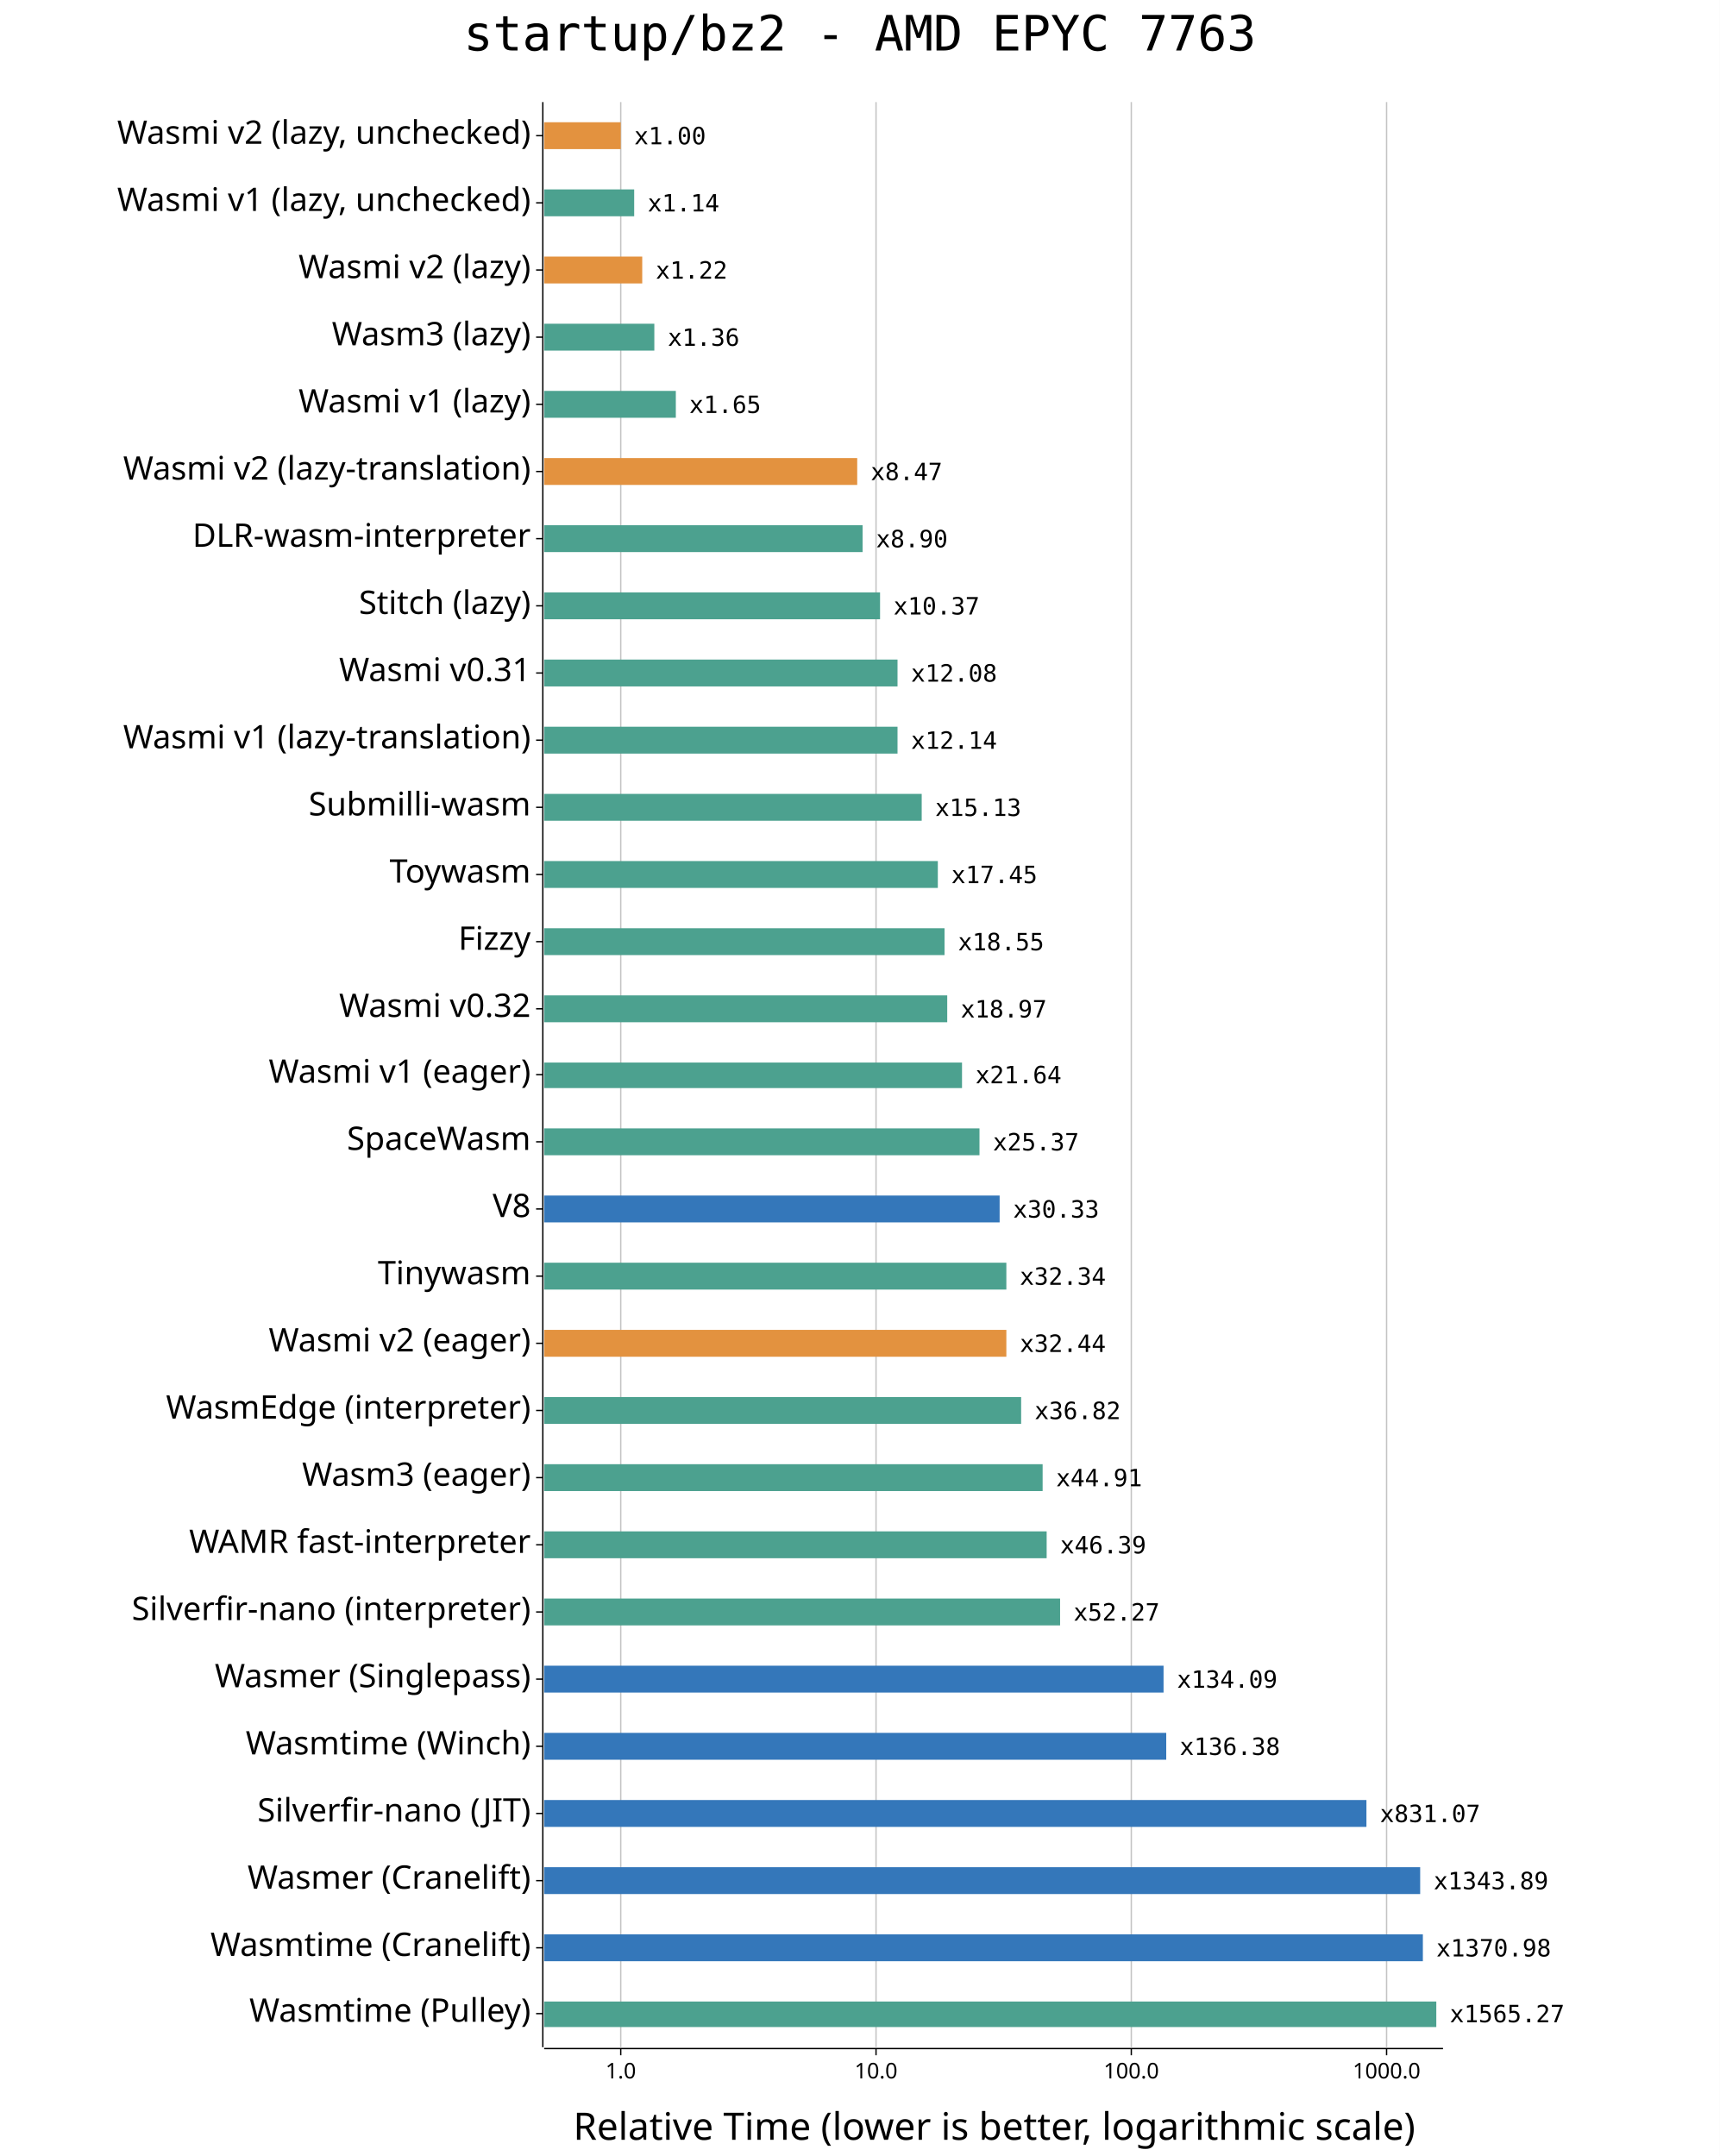
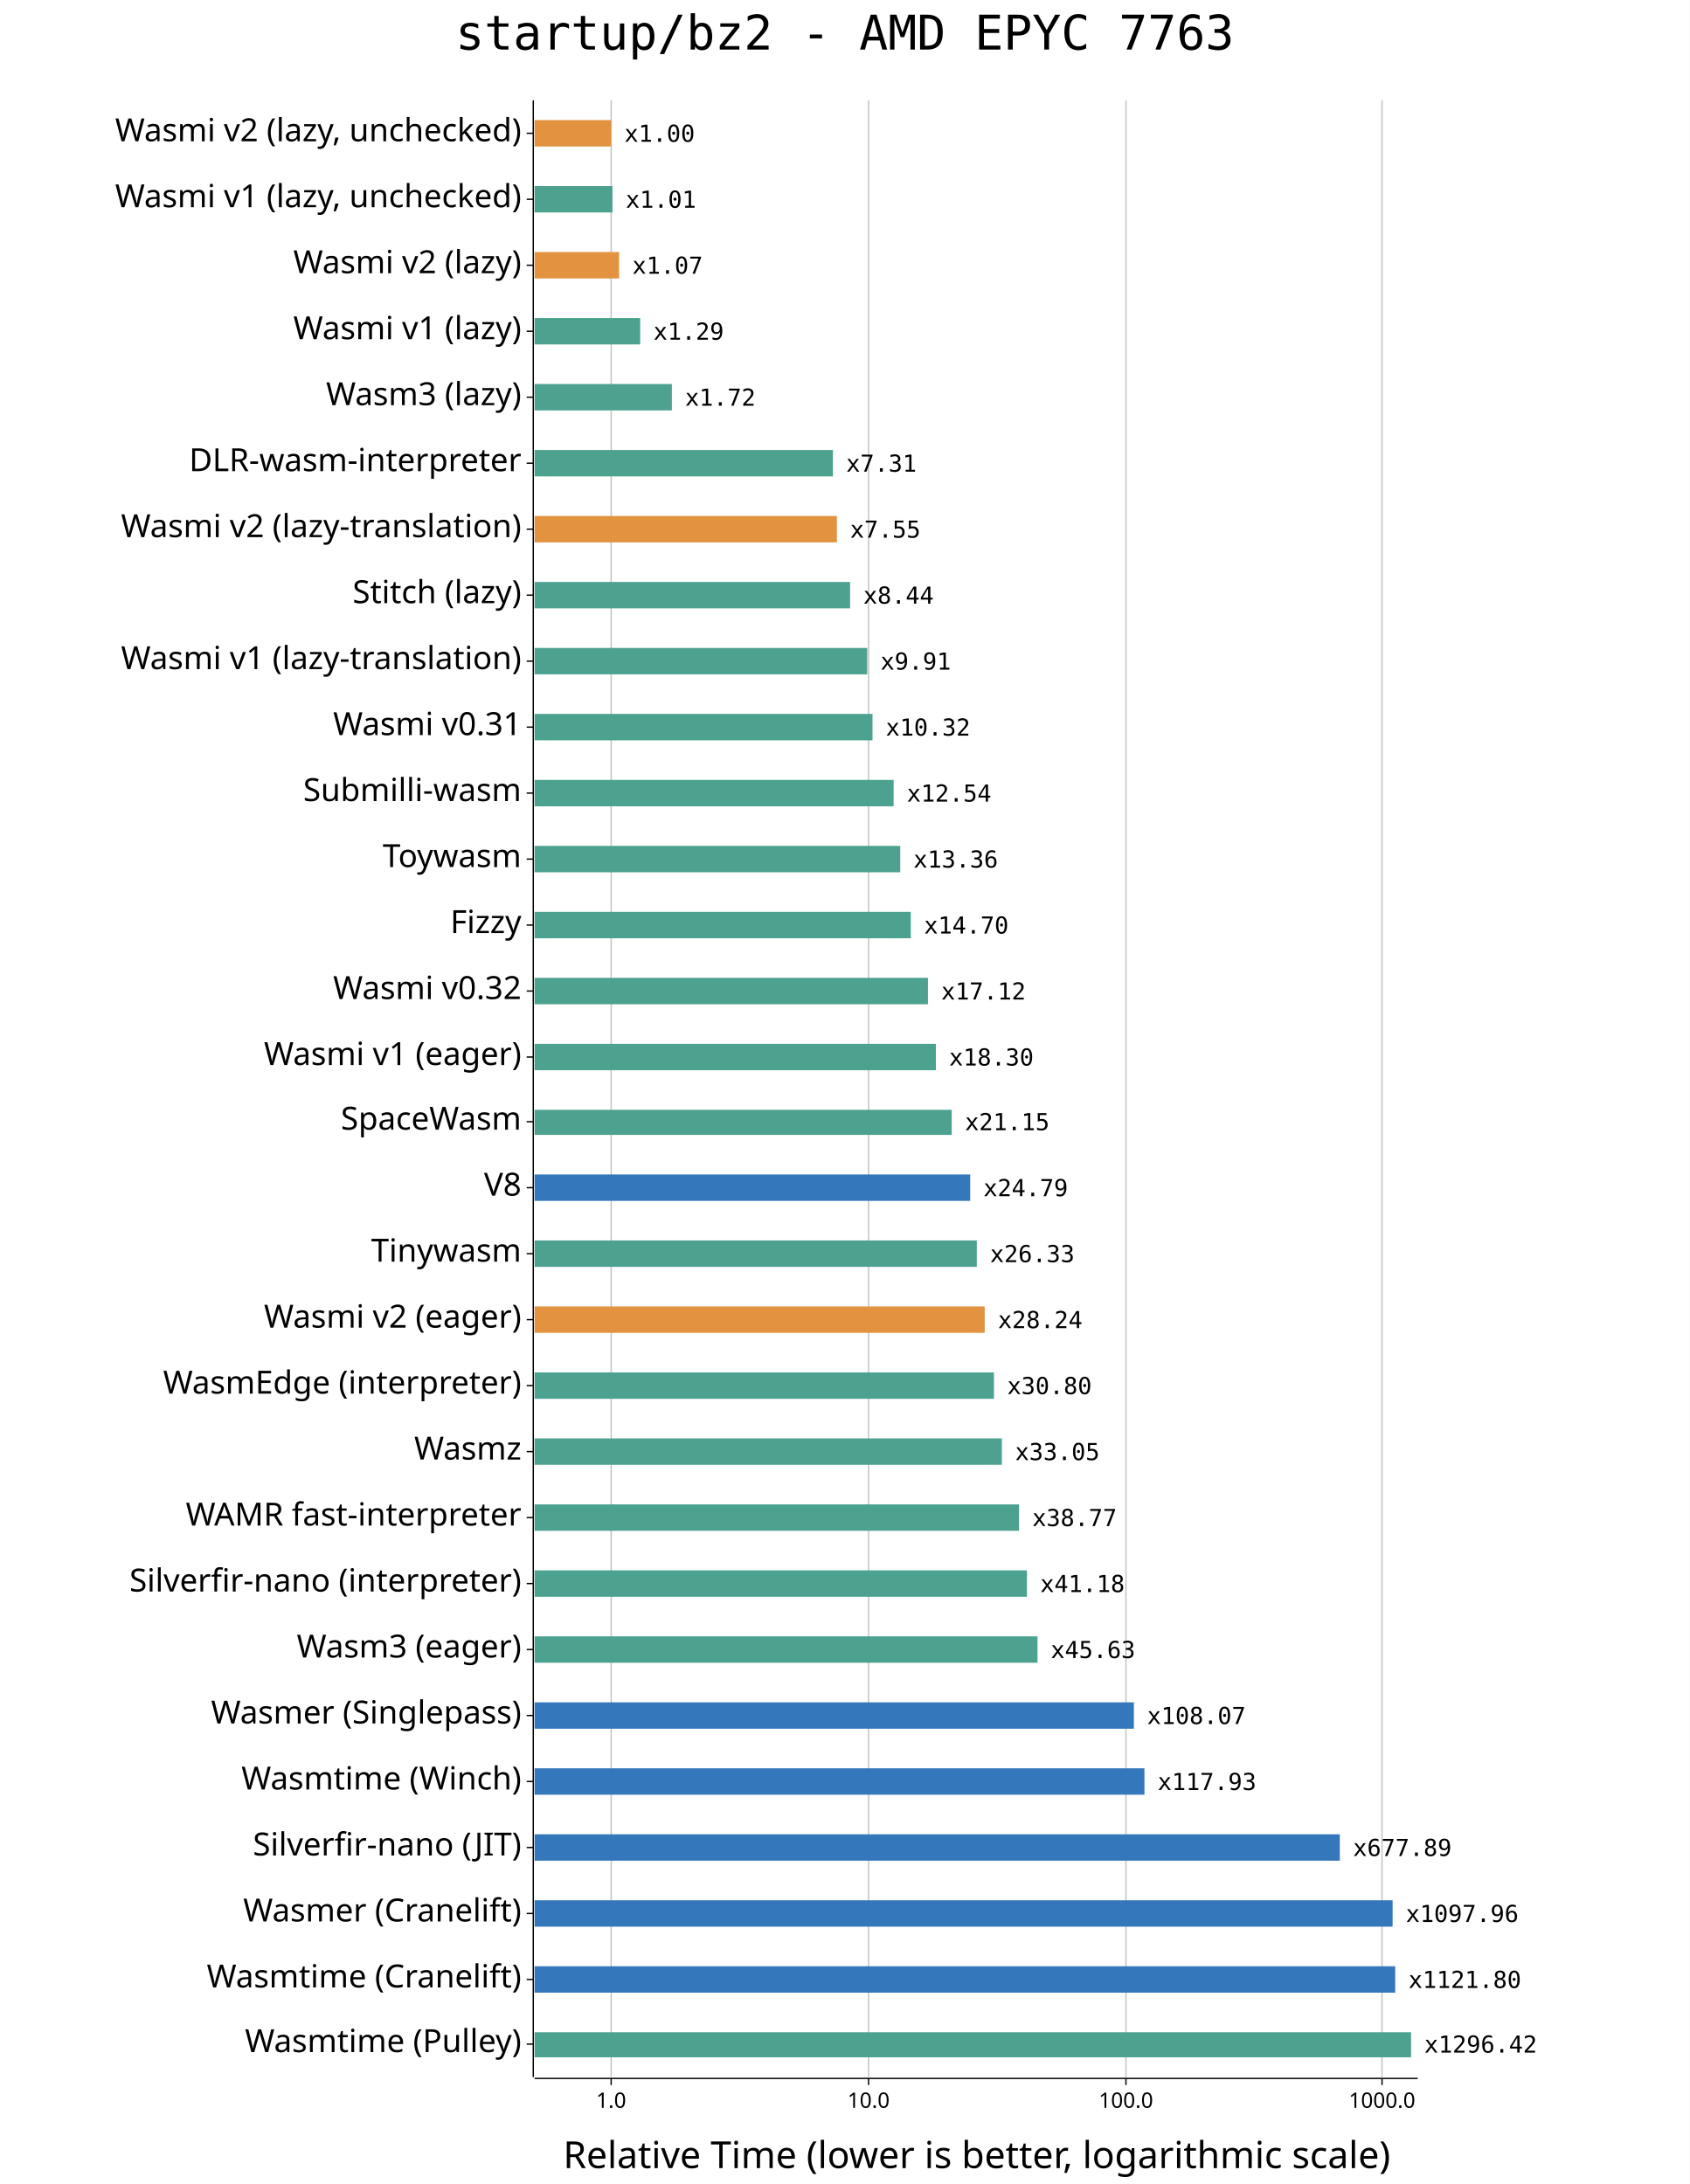
- <svg xmlns="http://www.w3.org/2000/svg" width="1280" height="1605" viewBox="0 0 1280 1605">
-   <rect x="0" y="0" width="1280" height="1605" opacity="1" fill="#FFFFFF" stroke="none" />
+ <svg xmlns="http://www.w3.org/2000/svg" width="1280" height="1655" viewBox="0 0 1280 1655">
+   <rect x="0" y="0" width="1280" height="1655" opacity="1" fill="#FFFFFF" stroke="none" />
  <text x="640" y="10" dy="0.76em" text-anchor="middle" font-family="monospace" font-size="36.29" opacity="1" fill="#000000">
startup/bz2 - AMD EPYC 7763
</text>
-   <line opacity="0.1" stroke="#000000" stroke-width="1" x1="462" y1="1524" x2="462" y2="76" />
-   <line opacity="0.1" stroke="#000000" stroke-width="1" x1="652" y1="1524" x2="652" y2="76" />
-   <line opacity="0.1" stroke="#000000" stroke-width="1" x1="842" y1="1524" x2="842" y2="76" />
-   <line opacity="0.1" stroke="#000000" stroke-width="1" x1="1032" y1="1524" x2="1032" y2="76" />
-   <text x="5" y="800" dy="0.76em" text-anchor="middle" font-family="sans-serif" font-size="28.226" opacity="1" fill="#000000" transform="rotate(270, 5, 800)">
+   <line opacity="0.1" stroke="#000000" stroke-width="1" x1="463" y1="1574" x2="463" y2="76" />
+   <line opacity="0.1" stroke="#000000" stroke-width="1" x1="658" y1="1574" x2="658" y2="76" />
+   <line opacity="0.1" stroke="#000000" stroke-width="1" x1="853" y1="1574" x2="853" y2="76" />
+   <line opacity="0.1" stroke="#000000" stroke-width="1" x1="1047" y1="1574" x2="1047" y2="76" />
+   <text x="5" y="825" dy="0.76em" text-anchor="middle" font-family="sans-serif" font-size="28.226" opacity="1" fill="#000000" transform="rotate(270, 5, 825)">

</text>
-   <text x="740" y="1600" dy="-0.5ex" text-anchor="middle" font-family="sans-serif" font-size="28.226" opacity="1" fill="#000000">
+   <text x="740" y="1650" dy="-0.5ex" text-anchor="middle" font-family="sans-serif" font-size="28.226" opacity="1" fill="#000000">
Relative Time (lower is better, logarithmic scale)
</text>
-   <line opacity="0.15" stroke="#000000" stroke-width="1" x1="462" y1="1524" x2="462" y2="76" />
-   <line opacity="0.15" stroke="#000000" stroke-width="1" x1="652" y1="1524" x2="652" y2="76" />
-   <line opacity="0.15" stroke="#000000" stroke-width="1" x1="842" y1="1524" x2="842" y2="76" />
-   <line opacity="0.15" stroke="#000000" stroke-width="1" x1="1032" y1="1524" x2="1032" y2="76" />
-   <polyline fill="none" opacity="1" stroke="#000000" stroke-width="1" points="404,76 404,1524 " />
-   <text x="395" y="1499" dy="0.5ex" text-anchor="end" font-family="sans-serif" font-size="24.194" opacity="1" fill="#000000">
+   <line opacity="0.15" stroke="#000000" stroke-width="1" x1="463" y1="1574" x2="463" y2="76" />
+   <line opacity="0.15" stroke="#000000" stroke-width="1" x1="658" y1="1574" x2="658" y2="76" />
+   <line opacity="0.15" stroke="#000000" stroke-width="1" x1="853" y1="1574" x2="853" y2="76" />
+   <line opacity="0.15" stroke="#000000" stroke-width="1" x1="1047" y1="1574" x2="1047" y2="76" />
+   <polyline fill="none" opacity="1" stroke="#000000" stroke-width="1" points="404,76 404,1574 " />
+   <text x="395" y="1549" dy="0.5ex" text-anchor="end" font-family="sans-serif" font-size="24.194" opacity="1" fill="#000000">
Wasmtime (Pulley)
</text>
-   <polyline fill="none" opacity="1" stroke="#000000" stroke-width="1" points="399,1499 404,1499 " />
+   <polyline fill="none" opacity="1" stroke="#000000" stroke-width="1" points="399,1549 404,1549 " />
+   <text x="395" y="1500" dy="0.5ex" text-anchor="end" font-family="sans-serif" font-size="24.194" opacity="1" fill="#000000">
+ Wasmtime (Cranelift)
+ </text>
+   <polyline fill="none" opacity="1" stroke="#000000" stroke-width="1" points="399,1500 404,1500 " />
  <text x="395" y="1450" dy="0.5ex" text-anchor="end" font-family="sans-serif" font-size="24.194" opacity="1" fill="#000000">
- Wasmtime (Cranelift)
+ Wasmer (Cranelift)
</text>
  <polyline fill="none" opacity="1" stroke="#000000" stroke-width="1" points="399,1450 404,1450 " />
  <text x="395" y="1400" dy="0.5ex" text-anchor="end" font-family="sans-serif" font-size="24.194" opacity="1" fill="#000000">
- Wasmer (Cranelift)
+ Silverfir-nano (JIT)
</text>
  <polyline fill="none" opacity="1" stroke="#000000" stroke-width="1" points="399,1400 404,1400 " />
  <text x="395" y="1350" dy="0.5ex" text-anchor="end" font-family="sans-serif" font-size="24.194" opacity="1" fill="#000000">
- Silverfir-nano (JIT)
+ Wasmtime (Winch)
</text>
  <polyline fill="none" opacity="1" stroke="#000000" stroke-width="1" points="399,1350 404,1350 " />
  <text x="395" y="1300" dy="0.5ex" text-anchor="end" font-family="sans-serif" font-size="24.194" opacity="1" fill="#000000">
- Wasmtime (Winch)
+ Wasmer (Singlepass)
</text>
  <polyline fill="none" opacity="1" stroke="#000000" stroke-width="1" points="399,1300 404,1300 " />
  <text x="395" y="1250" dy="0.5ex" text-anchor="end" font-family="sans-serif" font-size="24.194" opacity="1" fill="#000000">
- Wasmer (Singlepass)
+ Wasm3 (eager)
</text>
  <polyline fill="none" opacity="1" stroke="#000000" stroke-width="1" points="399,1250 404,1250 " />
  <text x="395" y="1200" dy="0.5ex" text-anchor="end" font-family="sans-serif" font-size="24.194" opacity="1" fill="#000000">
Silverfir-nano (interpreter)
</text>
  <polyline fill="none" opacity="1" stroke="#000000" stroke-width="1" points="399,1200 404,1200 " />
  <text x="395" y="1150" dy="0.5ex" text-anchor="end" font-family="sans-serif" font-size="24.194" opacity="1" fill="#000000">
WAMR fast-interpreter
</text>
  <polyline fill="none" opacity="1" stroke="#000000" stroke-width="1" points="399,1150 404,1150 " />
  <text x="395" y="1100" dy="0.5ex" text-anchor="end" font-family="sans-serif" font-size="24.194" opacity="1" fill="#000000">
- Wasm3 (eager)
+ Wasmz
</text>
  <polyline fill="none" opacity="1" stroke="#000000" stroke-width="1" points="399,1100 404,1100 " />
  <text x="395" y="1050" dy="0.5ex" text-anchor="end" font-family="sans-serif" font-size="24.194" opacity="1" fill="#000000">
WasmEdge (interpreter)
</text>
  <polyline fill="none" opacity="1" stroke="#000000" stroke-width="1" points="399,1050 404,1050 " />
  <text x="395" y="1000" dy="0.5ex" text-anchor="end" font-family="sans-serif" font-size="24.194" opacity="1" fill="#000000">
Wasmi v2 (eager)
</text>
  <polyline fill="none" opacity="1" stroke="#000000" stroke-width="1" points="399,1000 404,1000 " />
  <text x="395" y="950" dy="0.5ex" text-anchor="end" font-family="sans-serif" font-size="24.194" opacity="1" fill="#000000">
Tinywasm
</text>
  <polyline fill="none" opacity="1" stroke="#000000" stroke-width="1" points="399,950 404,950 " />
  <text x="395" y="900" dy="0.5ex" text-anchor="end" font-family="sans-serif" font-size="24.194" opacity="1" fill="#000000">
V8
</text>
  <polyline fill="none" opacity="1" stroke="#000000" stroke-width="1" points="399,900 404,900 " />
  <text x="395" y="850" dy="0.5ex" text-anchor="end" font-family="sans-serif" font-size="24.194" opacity="1" fill="#000000">
SpaceWasm
</text>
  <polyline fill="none" opacity="1" stroke="#000000" stroke-width="1" points="399,850 404,850 " />
-   <text x="395" y="800" dy="0.5ex" text-anchor="end" font-family="sans-serif" font-size="24.194" opacity="1" fill="#000000">
+   <text x="395" y="801" dy="0.5ex" text-anchor="end" font-family="sans-serif" font-size="24.194" opacity="1" fill="#000000">
Wasmi v1 (eager)
</text>
-   <polyline fill="none" opacity="1" stroke="#000000" stroke-width="1" points="399,800 404,800 " />
+   <polyline fill="none" opacity="1" stroke="#000000" stroke-width="1" points="399,801 404,801 " />
  <text x="395" y="751" dy="0.5ex" text-anchor="end" font-family="sans-serif" font-size="24.194" opacity="1" fill="#000000">
Wasmi v0.32
</text>
  <polyline fill="none" opacity="1" stroke="#000000" stroke-width="1" points="399,751 404,751 " />
  <text x="395" y="701" dy="0.5ex" text-anchor="end" font-family="sans-serif" font-size="24.194" opacity="1" fill="#000000">
Fizzy
</text>
  <polyline fill="none" opacity="1" stroke="#000000" stroke-width="1" points="399,701 404,701 " />
  <text x="395" y="651" dy="0.5ex" text-anchor="end" font-family="sans-serif" font-size="24.194" opacity="1" fill="#000000">
Toywasm
</text>
  <polyline fill="none" opacity="1" stroke="#000000" stroke-width="1" points="399,651 404,651 " />
  <text x="395" y="601" dy="0.5ex" text-anchor="end" font-family="sans-serif" font-size="24.194" opacity="1" fill="#000000">
Submilli-wasm
</text>
  <polyline fill="none" opacity="1" stroke="#000000" stroke-width="1" points="399,601 404,601 " />
  <text x="395" y="551" dy="0.5ex" text-anchor="end" font-family="sans-serif" font-size="24.194" opacity="1" fill="#000000">
- Wasmi v1 (lazy-translation)
+ Wasmi v0.31
</text>
  <polyline fill="none" opacity="1" stroke="#000000" stroke-width="1" points="399,551 404,551 " />
  <text x="395" y="501" dy="0.5ex" text-anchor="end" font-family="sans-serif" font-size="24.194" opacity="1" fill="#000000">
- Wasmi v0.31
+ Wasmi v1 (lazy-translation)
</text>
  <polyline fill="none" opacity="1" stroke="#000000" stroke-width="1" points="399,501 404,501 " />
  <text x="395" y="451" dy="0.5ex" text-anchor="end" font-family="sans-serif" font-size="24.194" opacity="1" fill="#000000">
Stitch (lazy)
</text>
  <polyline fill="none" opacity="1" stroke="#000000" stroke-width="1" points="399,451 404,451 " />
  <text x="395" y="401" dy="0.5ex" text-anchor="end" font-family="sans-serif" font-size="24.194" opacity="1" fill="#000000">
- DLR-wasm-interpreter
+ Wasmi v2 (lazy-translation)
</text>
  <polyline fill="none" opacity="1" stroke="#000000" stroke-width="1" points="399,401 404,401 " />
  <text x="395" y="351" dy="0.5ex" text-anchor="end" font-family="sans-serif" font-size="24.194" opacity="1" fill="#000000">
- Wasmi v2 (lazy-translation)
+ DLR-wasm-interpreter
</text>
  <polyline fill="none" opacity="1" stroke="#000000" stroke-width="1" points="399,351 404,351 " />
  <text x="395" y="301" dy="0.5ex" text-anchor="end" font-family="sans-serif" font-size="24.194" opacity="1" fill="#000000">
- Wasmi v1 (lazy)
+ Wasm3 (lazy)
</text>
  <polyline fill="none" opacity="1" stroke="#000000" stroke-width="1" points="399,301 404,301 " />
  <text x="395" y="251" dy="0.5ex" text-anchor="end" font-family="sans-serif" font-size="24.194" opacity="1" fill="#000000">
- Wasm3 (lazy)
+ Wasmi v1 (lazy)
</text>
  <polyline fill="none" opacity="1" stroke="#000000" stroke-width="1" points="399,251 404,251 " />
  <text x="395" y="201" dy="0.5ex" text-anchor="end" font-family="sans-serif" font-size="24.194" opacity="1" fill="#000000">
Wasmi v2 (lazy)
</text>
  <polyline fill="none" opacity="1" stroke="#000000" stroke-width="1" points="399,201 404,201 " />
  <text x="395" y="151" dy="0.5ex" text-anchor="end" font-family="sans-serif" font-size="24.194" opacity="1" fill="#000000">
Wasmi v1 (lazy, unchecked)
</text>
  <polyline fill="none" opacity="1" stroke="#000000" stroke-width="1" points="399,151 404,151 " />
  <text x="395" y="101" dy="0.5ex" text-anchor="end" font-family="sans-serif" font-size="24.194" opacity="1" fill="#000000">
Wasmi v2 (lazy, unchecked)
</text>
  <polyline fill="none" opacity="1" stroke="#000000" stroke-width="1" points="399,101 404,101 " />
-   <polyline fill="none" opacity="1" stroke="#000000" stroke-width="1" points="405,1525 1074,1525 " />
-   <text x="462" y="1535" dy="0.76em" text-anchor="middle" font-family="sans-serif" font-size="16.129" opacity="1" fill="#000000">
+   <polyline fill="none" opacity="1" stroke="#000000" stroke-width="1" points="405,1575 1074,1575 " />
+   <text x="463" y="1585" dy="0.76em" text-anchor="middle" font-family="sans-serif" font-size="16.129" opacity="1" fill="#000000">
1.0
</text>
-   <polyline fill="none" opacity="1" stroke="#000000" stroke-width="1" points="462,1525 462,1530 " />
-   <text x="652" y="1535" dy="0.76em" text-anchor="middle" font-family="sans-serif" font-size="16.129" opacity="1" fill="#000000">
+   <polyline fill="none" opacity="1" stroke="#000000" stroke-width="1" points="463,1575 463,1580 " />
+   <text x="658" y="1585" dy="0.76em" text-anchor="middle" font-family="sans-serif" font-size="16.129" opacity="1" fill="#000000">
10.0
</text>
-   <polyline fill="none" opacity="1" stroke="#000000" stroke-width="1" points="652,1525 652,1530 " />
-   <text x="842" y="1535" dy="0.76em" text-anchor="middle" font-family="sans-serif" font-size="16.129" opacity="1" fill="#000000">
+   <polyline fill="none" opacity="1" stroke="#000000" stroke-width="1" points="658,1575 658,1580 " />
+   <text x="853" y="1585" dy="0.76em" text-anchor="middle" font-family="sans-serif" font-size="16.129" opacity="1" fill="#000000">
100.0
</text>
-   <polyline fill="none" opacity="1" stroke="#000000" stroke-width="1" points="842,1525 842,1530 " />
-   <text x="1032" y="1535" dy="0.76em" text-anchor="middle" font-family="sans-serif" font-size="16.129" opacity="1" fill="#000000">
+   <polyline fill="none" opacity="1" stroke="#000000" stroke-width="1" points="853,1575 853,1580 " />
+   <text x="1047" y="1585" dy="0.76em" text-anchor="middle" font-family="sans-serif" font-size="16.129" opacity="1" fill="#000000">
1000.0
</text>
-   <polyline fill="none" opacity="1" stroke="#000000" stroke-width="1" points="1032,1525 1032,1530 " />
-   <rect x="405" y="691" width="298" height="20" opacity="1" fill="#4CA18F" stroke="none" />
-   <rect x="405" y="91" width="57" height="20" opacity="1" fill="#E3923F" stroke="none" />
-   <rect x="405" y="241" width="82" height="20" opacity="1" fill="#4CA18F" stroke="none" />
-   <rect x="405" y="1340" width="612" height="20" opacity="1" fill="#3477BA" stroke="none" />
-   <rect x="405" y="391" width="237" height="20" opacity="1" fill="#4CA18F" stroke="none" />
-   <rect x="405" y="1240" width="461" height="20" opacity="1" fill="#3477BA" stroke="none" />
-   <rect x="405" y="491" width="263" height="20" opacity="1" fill="#4CA18F" stroke="none" />
-   <rect x="405" y="1490" width="664" height="19" opacity="1" fill="#4CA18F" stroke="none" />
-   <rect x="405" y="1140" width="374" height="20" opacity="1" fill="#4CA18F" stroke="none" />
-   <rect x="405" y="741" width="300" height="20" opacity="1" fill="#4CA18F" stroke="none" />
-   <rect x="405" y="141" width="67" height="20" opacity="1" fill="#4CA18F" stroke="none" />
-   <rect x="405" y="341" width="233" height="20" opacity="1" fill="#E3923F" stroke="none" />
-   <rect x="405" y="1290" width="463" height="20" opacity="1" fill="#3477BA" stroke="none" />
-   <rect x="405" y="441" width="250" height="20" opacity="1" fill="#4CA18F" stroke="none" />
-   <rect x="405" y="940" width="344" height="20" opacity="1" fill="#4CA18F" stroke="none" />
-   <rect x="405" y="1190" width="384" height="20" opacity="1" fill="#4CA18F" stroke="none" />
-   <rect x="405" y="1040" width="355" height="20" opacity="1" fill="#4CA18F" stroke="none" />
-   <rect x="405" y="840" width="324" height="20" opacity="1" fill="#4CA18F" stroke="none" />
-   <rect x="405" y="791" width="311" height="19" opacity="1" fill="#4CA18F" stroke="none" />
-   <rect x="405" y="541" width="263" height="20" opacity="1" fill="#4CA18F" stroke="none" />
-   <rect x="405" y="1440" width="654" height="20" opacity="1" fill="#3477BA" stroke="none" />
-   <rect x="405" y="990" width="344" height="20" opacity="1" fill="#E3923F" stroke="none" />
-   <rect x="405" y="291" width="98" height="20" opacity="1" fill="#4CA18F" stroke="none" />
-   <rect x="405" y="1090" width="371" height="20" opacity="1" fill="#4CA18F" stroke="none" />
-   <rect x="405" y="191" width="73" height="20" opacity="1" fill="#E3923F" stroke="none" />
-   <rect x="405" y="1390" width="652" height="20" opacity="1" fill="#3477BA" stroke="none" />
-   <rect x="405" y="890" width="339" height="20" opacity="1" fill="#3477BA" stroke="none" />
-   <rect x="405" y="641" width="293" height="20" opacity="1" fill="#4CA18F" stroke="none" />
-   <rect x="405" y="591" width="281" height="20" opacity="1" fill="#4CA18F" stroke="none" />
-   <text x="1079" y="1501" dy="0.5ex" text-anchor="start" font-family="monospace" font-size="17.742" opacity="1" fill="#000000">
- x1565.27
- </text>
-   <text x="1069" y="1452" dy="0.5ex" text-anchor="start" font-family="monospace" font-size="17.742" opacity="1" fill="#000000">
- x1370.98
- </text>
-   <text x="1067" y="1402" dy="0.5ex" text-anchor="start" font-family="monospace" font-size="17.742" opacity="1" fill="#000000">
- x1343.89
- </text>
-   <text x="1027" y="1352" dy="0.5ex" text-anchor="start" font-family="monospace" font-size="17.742" opacity="1" fill="#000000">
- x831.07
- </text>
-   <text x="878" y="1302" dy="0.5ex" text-anchor="start" font-family="monospace" font-size="17.742" opacity="1" fill="#000000">
- x136.38
- </text>
-   <text x="876" y="1252" dy="0.5ex" text-anchor="start" font-family="monospace" font-size="17.742" opacity="1" fill="#000000">
- x134.09
- </text>
-   <text x="799" y="1202" dy="0.5ex" text-anchor="start" font-family="monospace" font-size="17.742" opacity="1" fill="#000000">
- x52.27
- </text>
-   <text x="789" y="1152" dy="0.5ex" text-anchor="start" font-family="monospace" font-size="17.742" opacity="1" fill="#000000">
- x46.39
- </text>
-   <text x="786" y="1102" dy="0.5ex" text-anchor="start" font-family="monospace" font-size="17.742" opacity="1" fill="#000000">
- x44.91
- </text>
-   <text x="770" y="1052" dy="0.5ex" text-anchor="start" font-family="monospace" font-size="17.742" opacity="1" fill="#000000">
- x36.82
- </text>
-   <text x="759" y="1002" dy="0.5ex" text-anchor="start" font-family="monospace" font-size="17.742" opacity="1" fill="#000000">
- x32.44
- </text>
-   <text x="759" y="952" dy="0.5ex" text-anchor="start" font-family="monospace" font-size="17.742" opacity="1" fill="#000000">
- x32.34
- </text>
-   <text x="754" y="902" dy="0.5ex" text-anchor="start" font-family="monospace" font-size="17.742" opacity="1" fill="#000000">
- x30.33
- </text>
-   <text x="739" y="852" dy="0.5ex" text-anchor="start" font-family="monospace" font-size="17.742" opacity="1" fill="#000000">
- x25.37
- </text>
-   <text x="726" y="802" dy="0.5ex" text-anchor="start" font-family="monospace" font-size="17.742" opacity="1" fill="#000000">
- x21.64
- </text>
-   <text x="715" y="753" dy="0.5ex" text-anchor="start" font-family="monospace" font-size="17.742" opacity="1" fill="#000000">
- x18.97
- </text>
-   <text x="713" y="703" dy="0.5ex" text-anchor="start" font-family="monospace" font-size="17.742" opacity="1" fill="#000000">
- x18.55
- </text>
-   <text x="708" y="653" dy="0.5ex" text-anchor="start" font-family="monospace" font-size="17.742" opacity="1" fill="#000000">
- x17.45
- </text>
-   <text x="696" y="603" dy="0.5ex" text-anchor="start" font-family="monospace" font-size="17.742" opacity="1" fill="#000000">
- x15.13
- </text>
-   <text x="678" y="553" dy="0.5ex" text-anchor="start" font-family="monospace" font-size="17.742" opacity="1" fill="#000000">
- x12.14
- </text>
-   <text x="678" y="503" dy="0.5ex" text-anchor="start" font-family="monospace" font-size="17.742" opacity="1" fill="#000000">
- x12.08
- </text>
-   <text x="665" y="453" dy="0.5ex" text-anchor="start" font-family="monospace" font-size="17.742" opacity="1" fill="#000000">
- x10.37
- </text>
-   <text x="652" y="403" dy="0.5ex" text-anchor="start" font-family="monospace" font-size="17.742" opacity="1" fill="#000000">
- x8.90
- </text>
-   <text x="648" y="353" dy="0.5ex" text-anchor="start" font-family="monospace" font-size="17.742" opacity="1" fill="#000000">
- x8.47
- </text>
-   <text x="513" y="303" dy="0.5ex" text-anchor="start" font-family="monospace" font-size="17.742" opacity="1" fill="#000000">
- x1.65
- </text>
-   <text x="497" y="253" dy="0.5ex" text-anchor="start" font-family="monospace" font-size="17.742" opacity="1" fill="#000000">
- x1.36
- </text>
-   <text x="488" y="203" dy="0.5ex" text-anchor="start" font-family="monospace" font-size="17.742" opacity="1" fill="#000000">
- x1.22
- </text>
-   <text x="482" y="153" dy="0.5ex" text-anchor="start" font-family="monospace" font-size="17.742" opacity="1" fill="#000000">
- x1.14
- </text>
-   <text x="472" y="103" dy="0.5ex" text-anchor="start" font-family="monospace" font-size="17.742" opacity="1" fill="#000000">
+   <polyline fill="none" opacity="1" stroke="#000000" stroke-width="1" points="1047,1575 1047,1580 " />
+   <rect x="405" y="1540" width="664" height="19" opacity="1" fill="#4CA18F" stroke="none" />
+   <rect x="405" y="341" width="226" height="20" opacity="1" fill="#4CA18F" stroke="none" />
+   <rect x="405" y="241" width="80" height="20" opacity="1" fill="#4CA18F" stroke="none" />
+   <rect x="405" y="1390" width="610" height="20" opacity="1" fill="#3477BA" stroke="none" />
+   <rect x="405" y="940" width="335" height="20" opacity="1" fill="#4CA18F" stroke="none" />
+   <rect x="405" y="691" width="285" height="20" opacity="1" fill="#4CA18F" stroke="none" />
+   <rect x="405" y="91" width="58" height="20" opacity="1" fill="#E3923F" stroke="none" />
+   <rect x="405" y="391" width="229" height="20" opacity="1" fill="#E3923F" stroke="none" />
+   <rect x="405" y="1040" width="348" height="20" opacity="1" fill="#4CA18F" stroke="none" />
+   <rect x="405" y="1340" width="462" height="20" opacity="1" fill="#3477BA" stroke="none" />
+   <rect x="405" y="741" width="298" height="20" opacity="1" fill="#4CA18F" stroke="none" />
+   <rect x="405" y="1440" width="650" height="20" opacity="1" fill="#3477BA" stroke="none" />
+   <rect x="405" y="1290" width="454" height="20" opacity="1" fill="#3477BA" stroke="none" />
+   <rect x="405" y="641" width="277" height="20" opacity="1" fill="#4CA18F" stroke="none" />
+   <rect x="405" y="1190" width="373" height="20" opacity="1" fill="#4CA18F" stroke="none" />
+   <rect x="405" y="1490" width="652" height="20" opacity="1" fill="#3477BA" stroke="none" />
+   <rect x="405" y="1240" width="381" height="20" opacity="1" fill="#4CA18F" stroke="none" />
+   <rect x="405" y="1140" width="367" height="20" opacity="1" fill="#4CA18F" stroke="none" />
+   <rect x="405" y="1090" width="354" height="20" opacity="1" fill="#4CA18F" stroke="none" />
+   <rect x="405" y="791" width="304" height="20" opacity="1" fill="#4CA18F" stroke="none" />
+   <rect x="405" y="441" width="239" height="20" opacity="1" fill="#4CA18F" stroke="none" />
+   <rect x="405" y="890" width="330" height="20" opacity="1" fill="#3477BA" stroke="none" />
+   <rect x="405" y="541" width="256" height="20" opacity="1" fill="#4CA18F" stroke="none" />
+   <rect x="405" y="291" width="104" height="20" opacity="1" fill="#4CA18F" stroke="none" />
+   <rect x="405" y="591" width="272" height="20" opacity="1" fill="#4CA18F" stroke="none" />
+   <rect x="405" y="841" width="316" height="19" opacity="1" fill="#4CA18F" stroke="none" />
+   <rect x="405" y="990" width="341" height="20" opacity="1" fill="#E3923F" stroke="none" />
+   <rect x="405" y="191" width="64" height="20" opacity="1" fill="#E3923F" stroke="none" />
+   <rect x="405" y="491" width="252" height="20" opacity="1" fill="#4CA18F" stroke="none" />
+   <rect x="405" y="141" width="59" height="20" opacity="1" fill="#4CA18F" stroke="none" />
+   <text x="1079" y="1551" dy="0.5ex" text-anchor="start" font-family="monospace" font-size="17.742" opacity="1" fill="#000000">
+ x1296.42
+ </text>
+   <text x="1067" y="1502" dy="0.5ex" text-anchor="start" font-family="monospace" font-size="17.742" opacity="1" fill="#000000">
+ x1121.80
+ </text>
+   <text x="1065" y="1452" dy="0.5ex" text-anchor="start" font-family="monospace" font-size="17.742" opacity="1" fill="#000000">
+ x1097.96
+ </text>
+   <text x="1025" y="1402" dy="0.5ex" text-anchor="start" font-family="monospace" font-size="17.742" opacity="1" fill="#000000">
+ x677.89
+ </text>
+   <text x="877" y="1352" dy="0.5ex" text-anchor="start" font-family="monospace" font-size="17.742" opacity="1" fill="#000000">
+ x117.93
+ </text>
+   <text x="869" y="1302" dy="0.5ex" text-anchor="start" font-family="monospace" font-size="17.742" opacity="1" fill="#000000">
+ x108.07
+ </text>
+   <text x="796" y="1252" dy="0.5ex" text-anchor="start" font-family="monospace" font-size="17.742" opacity="1" fill="#000000">
+ x45.63
+ </text>
+   <text x="788" y="1202" dy="0.5ex" text-anchor="start" font-family="monospace" font-size="17.742" opacity="1" fill="#000000">
+ x41.18
+ </text>
+   <text x="782" y="1152" dy="0.5ex" text-anchor="start" font-family="monospace" font-size="17.742" opacity="1" fill="#000000">
+ x38.77
+ </text>
+   <text x="769" y="1102" dy="0.5ex" text-anchor="start" font-family="monospace" font-size="17.742" opacity="1" fill="#000000">
+ x33.05
+ </text>
+   <text x="763" y="1052" dy="0.5ex" text-anchor="start" font-family="monospace" font-size="17.742" opacity="1" fill="#000000">
+ x30.80
+ </text>
+   <text x="756" y="1002" dy="0.5ex" text-anchor="start" font-family="monospace" font-size="17.742" opacity="1" fill="#000000">
+ x28.24
+ </text>
+   <text x="750" y="952" dy="0.5ex" text-anchor="start" font-family="monospace" font-size="17.742" opacity="1" fill="#000000">
+ x26.33
+ </text>
+   <text x="745" y="902" dy="0.5ex" text-anchor="start" font-family="monospace" font-size="17.742" opacity="1" fill="#000000">
+ x24.79
+ </text>
+   <text x="731" y="852" dy="0.5ex" text-anchor="start" font-family="monospace" font-size="17.742" opacity="1" fill="#000000">
+ x21.15
+ </text>
+   <text x="719" y="803" dy="0.5ex" text-anchor="start" font-family="monospace" font-size="17.742" opacity="1" fill="#000000">
+ x18.30
+ </text>
+   <text x="713" y="753" dy="0.5ex" text-anchor="start" font-family="monospace" font-size="17.742" opacity="1" fill="#000000">
+ x17.12
+ </text>
+   <text x="700" y="703" dy="0.5ex" text-anchor="start" font-family="monospace" font-size="17.742" opacity="1" fill="#000000">
+ x14.70
+ </text>
+   <text x="692" y="653" dy="0.5ex" text-anchor="start" font-family="monospace" font-size="17.742" opacity="1" fill="#000000">
+ x13.36
+ </text>
+   <text x="687" y="603" dy="0.5ex" text-anchor="start" font-family="monospace" font-size="17.742" opacity="1" fill="#000000">
+ x12.54
+ </text>
+   <text x="671" y="553" dy="0.5ex" text-anchor="start" font-family="monospace" font-size="17.742" opacity="1" fill="#000000">
+ x10.32
+ </text>
+   <text x="667" y="503" dy="0.5ex" text-anchor="start" font-family="monospace" font-size="17.742" opacity="1" fill="#000000">
+ x9.91
+ </text>
+   <text x="654" y="453" dy="0.5ex" text-anchor="start" font-family="monospace" font-size="17.742" opacity="1" fill="#000000">
+ x8.44
+ </text>
+   <text x="644" y="403" dy="0.5ex" text-anchor="start" font-family="monospace" font-size="17.742" opacity="1" fill="#000000">
+ x7.55
+ </text>
+   <text x="641" y="353" dy="0.5ex" text-anchor="start" font-family="monospace" font-size="17.742" opacity="1" fill="#000000">
+ x7.31
+ </text>
+   <text x="519" y="303" dy="0.5ex" text-anchor="start" font-family="monospace" font-size="17.742" opacity="1" fill="#000000">
+ x1.72
+ </text>
+   <text x="495" y="253" dy="0.5ex" text-anchor="start" font-family="monospace" font-size="17.742" opacity="1" fill="#000000">
+ x1.29
+ </text>
+   <text x="479" y="203" dy="0.5ex" text-anchor="start" font-family="monospace" font-size="17.742" opacity="1" fill="#000000">
+ x1.07
+ </text>
+   <text x="474" y="153" dy="0.5ex" text-anchor="start" font-family="monospace" font-size="17.742" opacity="1" fill="#000000">
+ x1.01
+ </text>
+   <text x="473" y="103" dy="0.5ex" text-anchor="start" font-family="monospace" font-size="17.742" opacity="1" fill="#000000">
x1.00
</text>
</svg>
